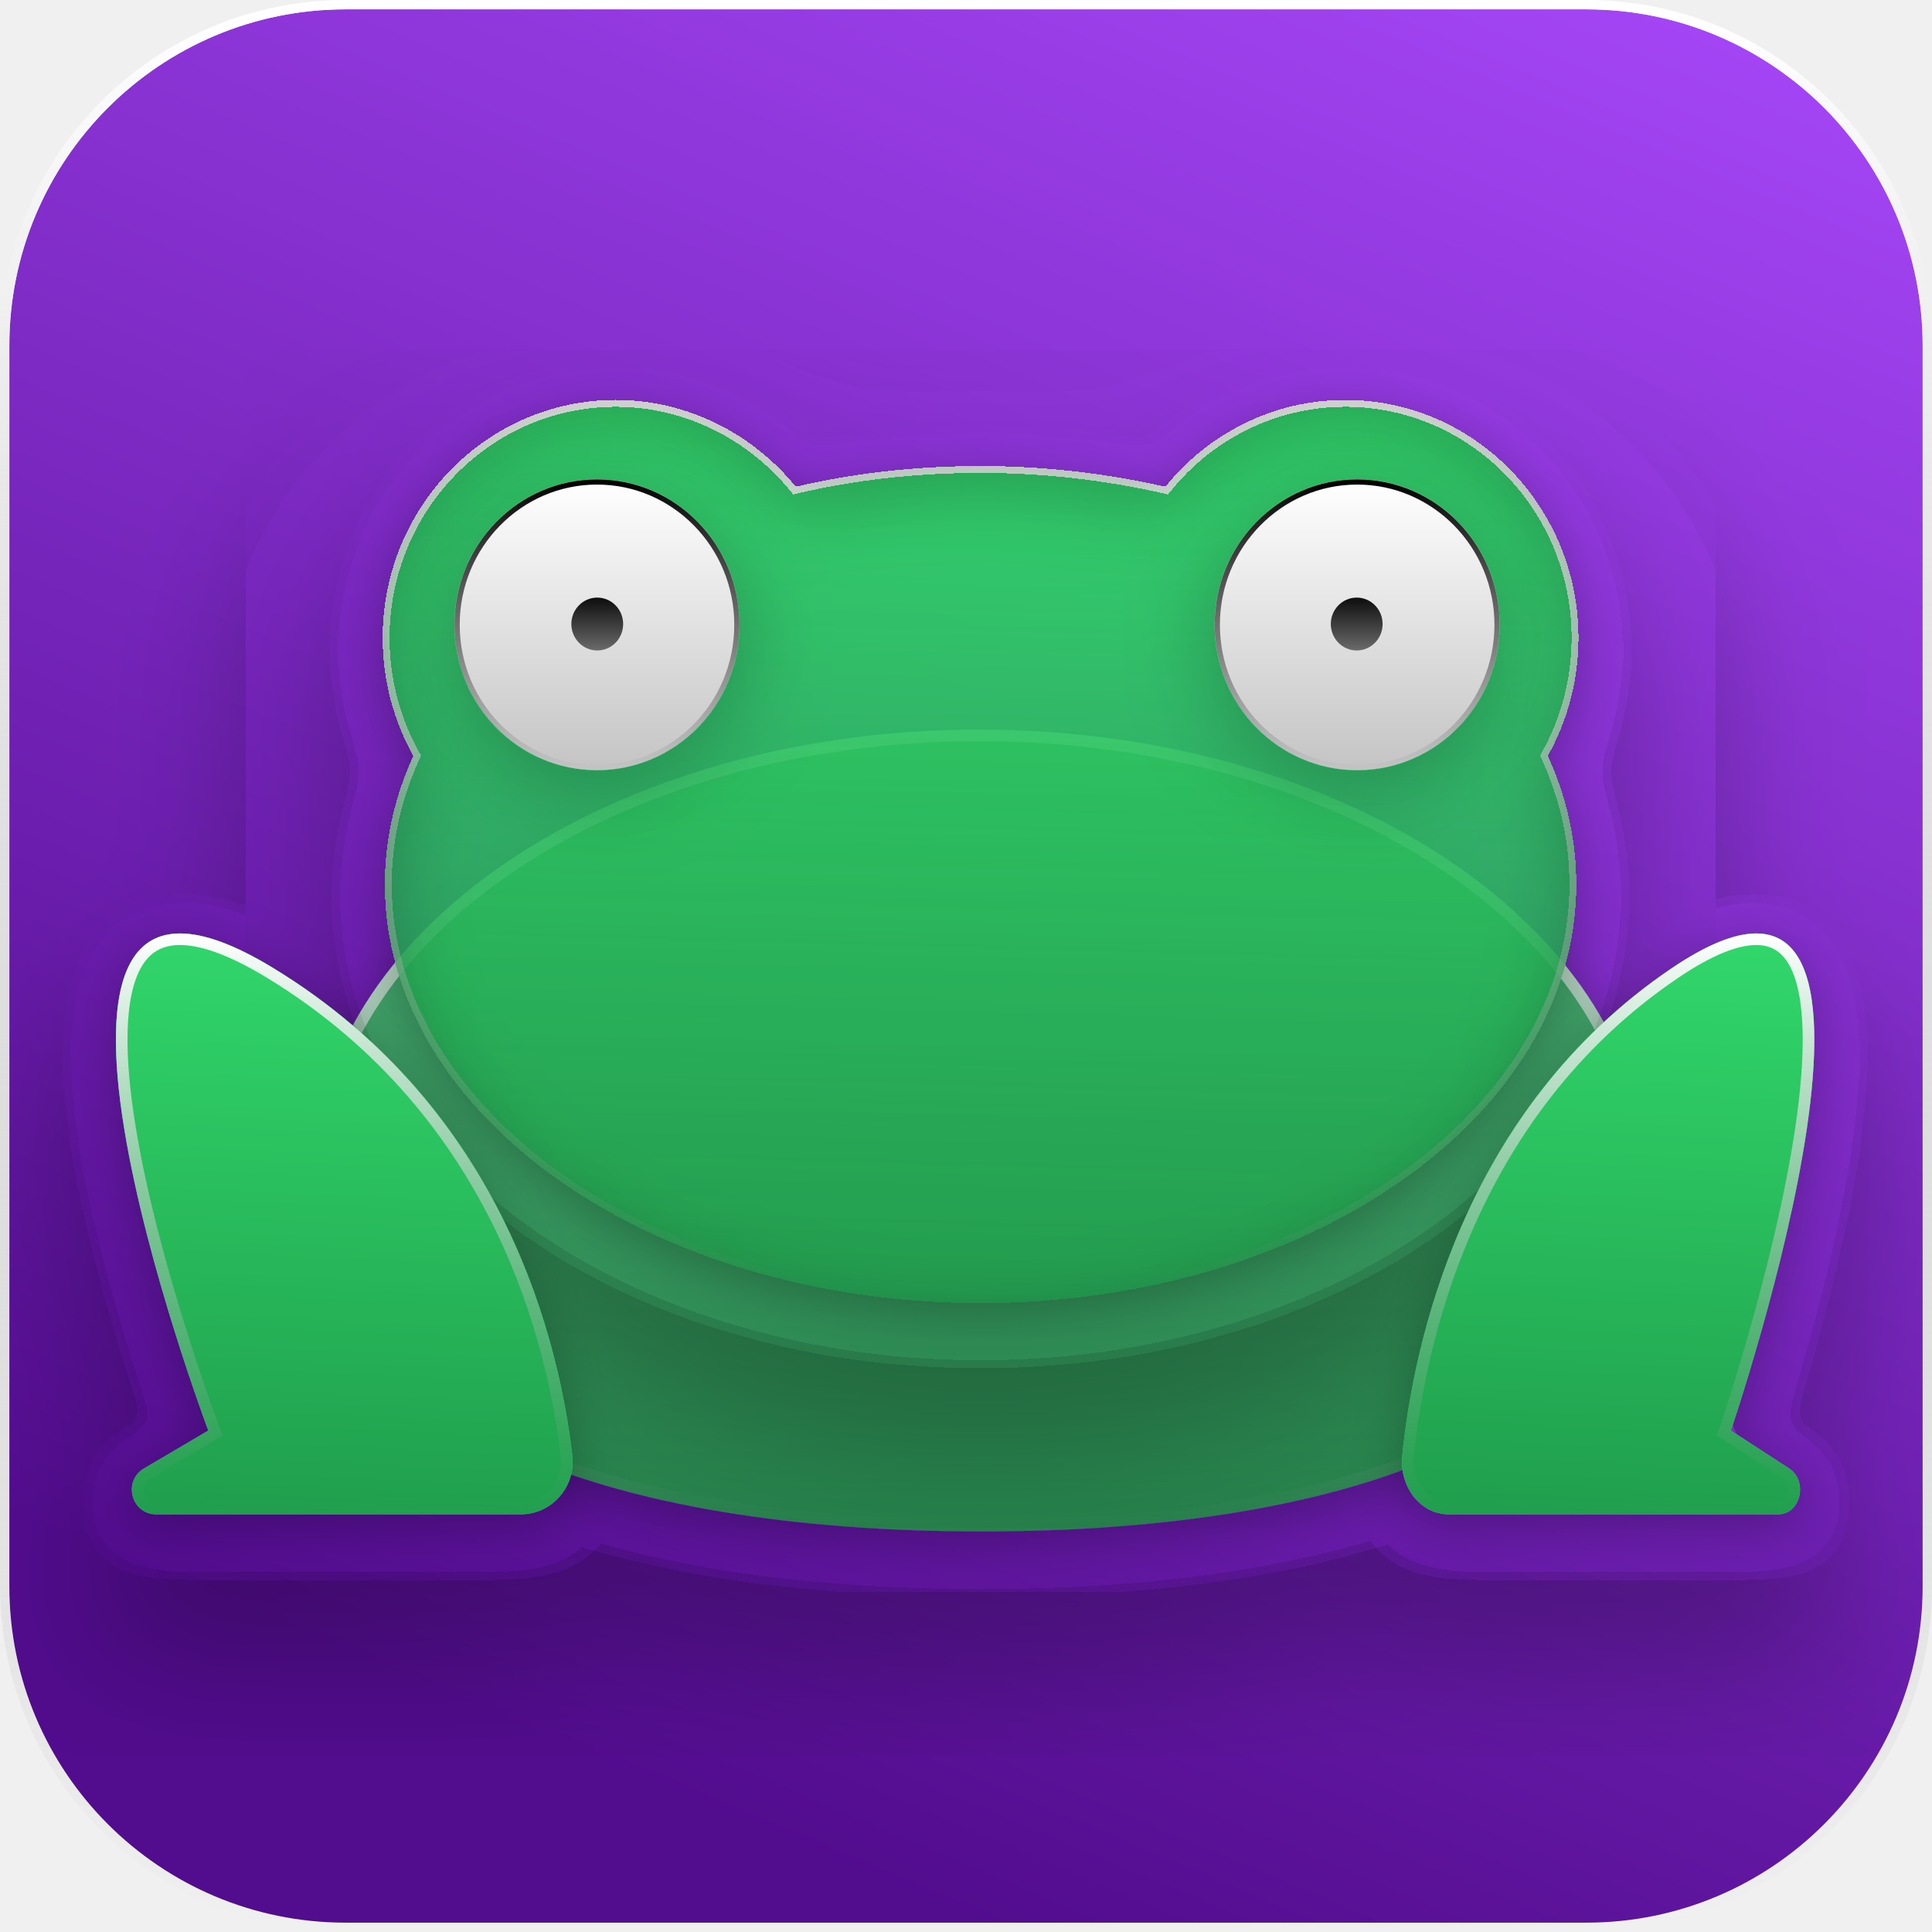
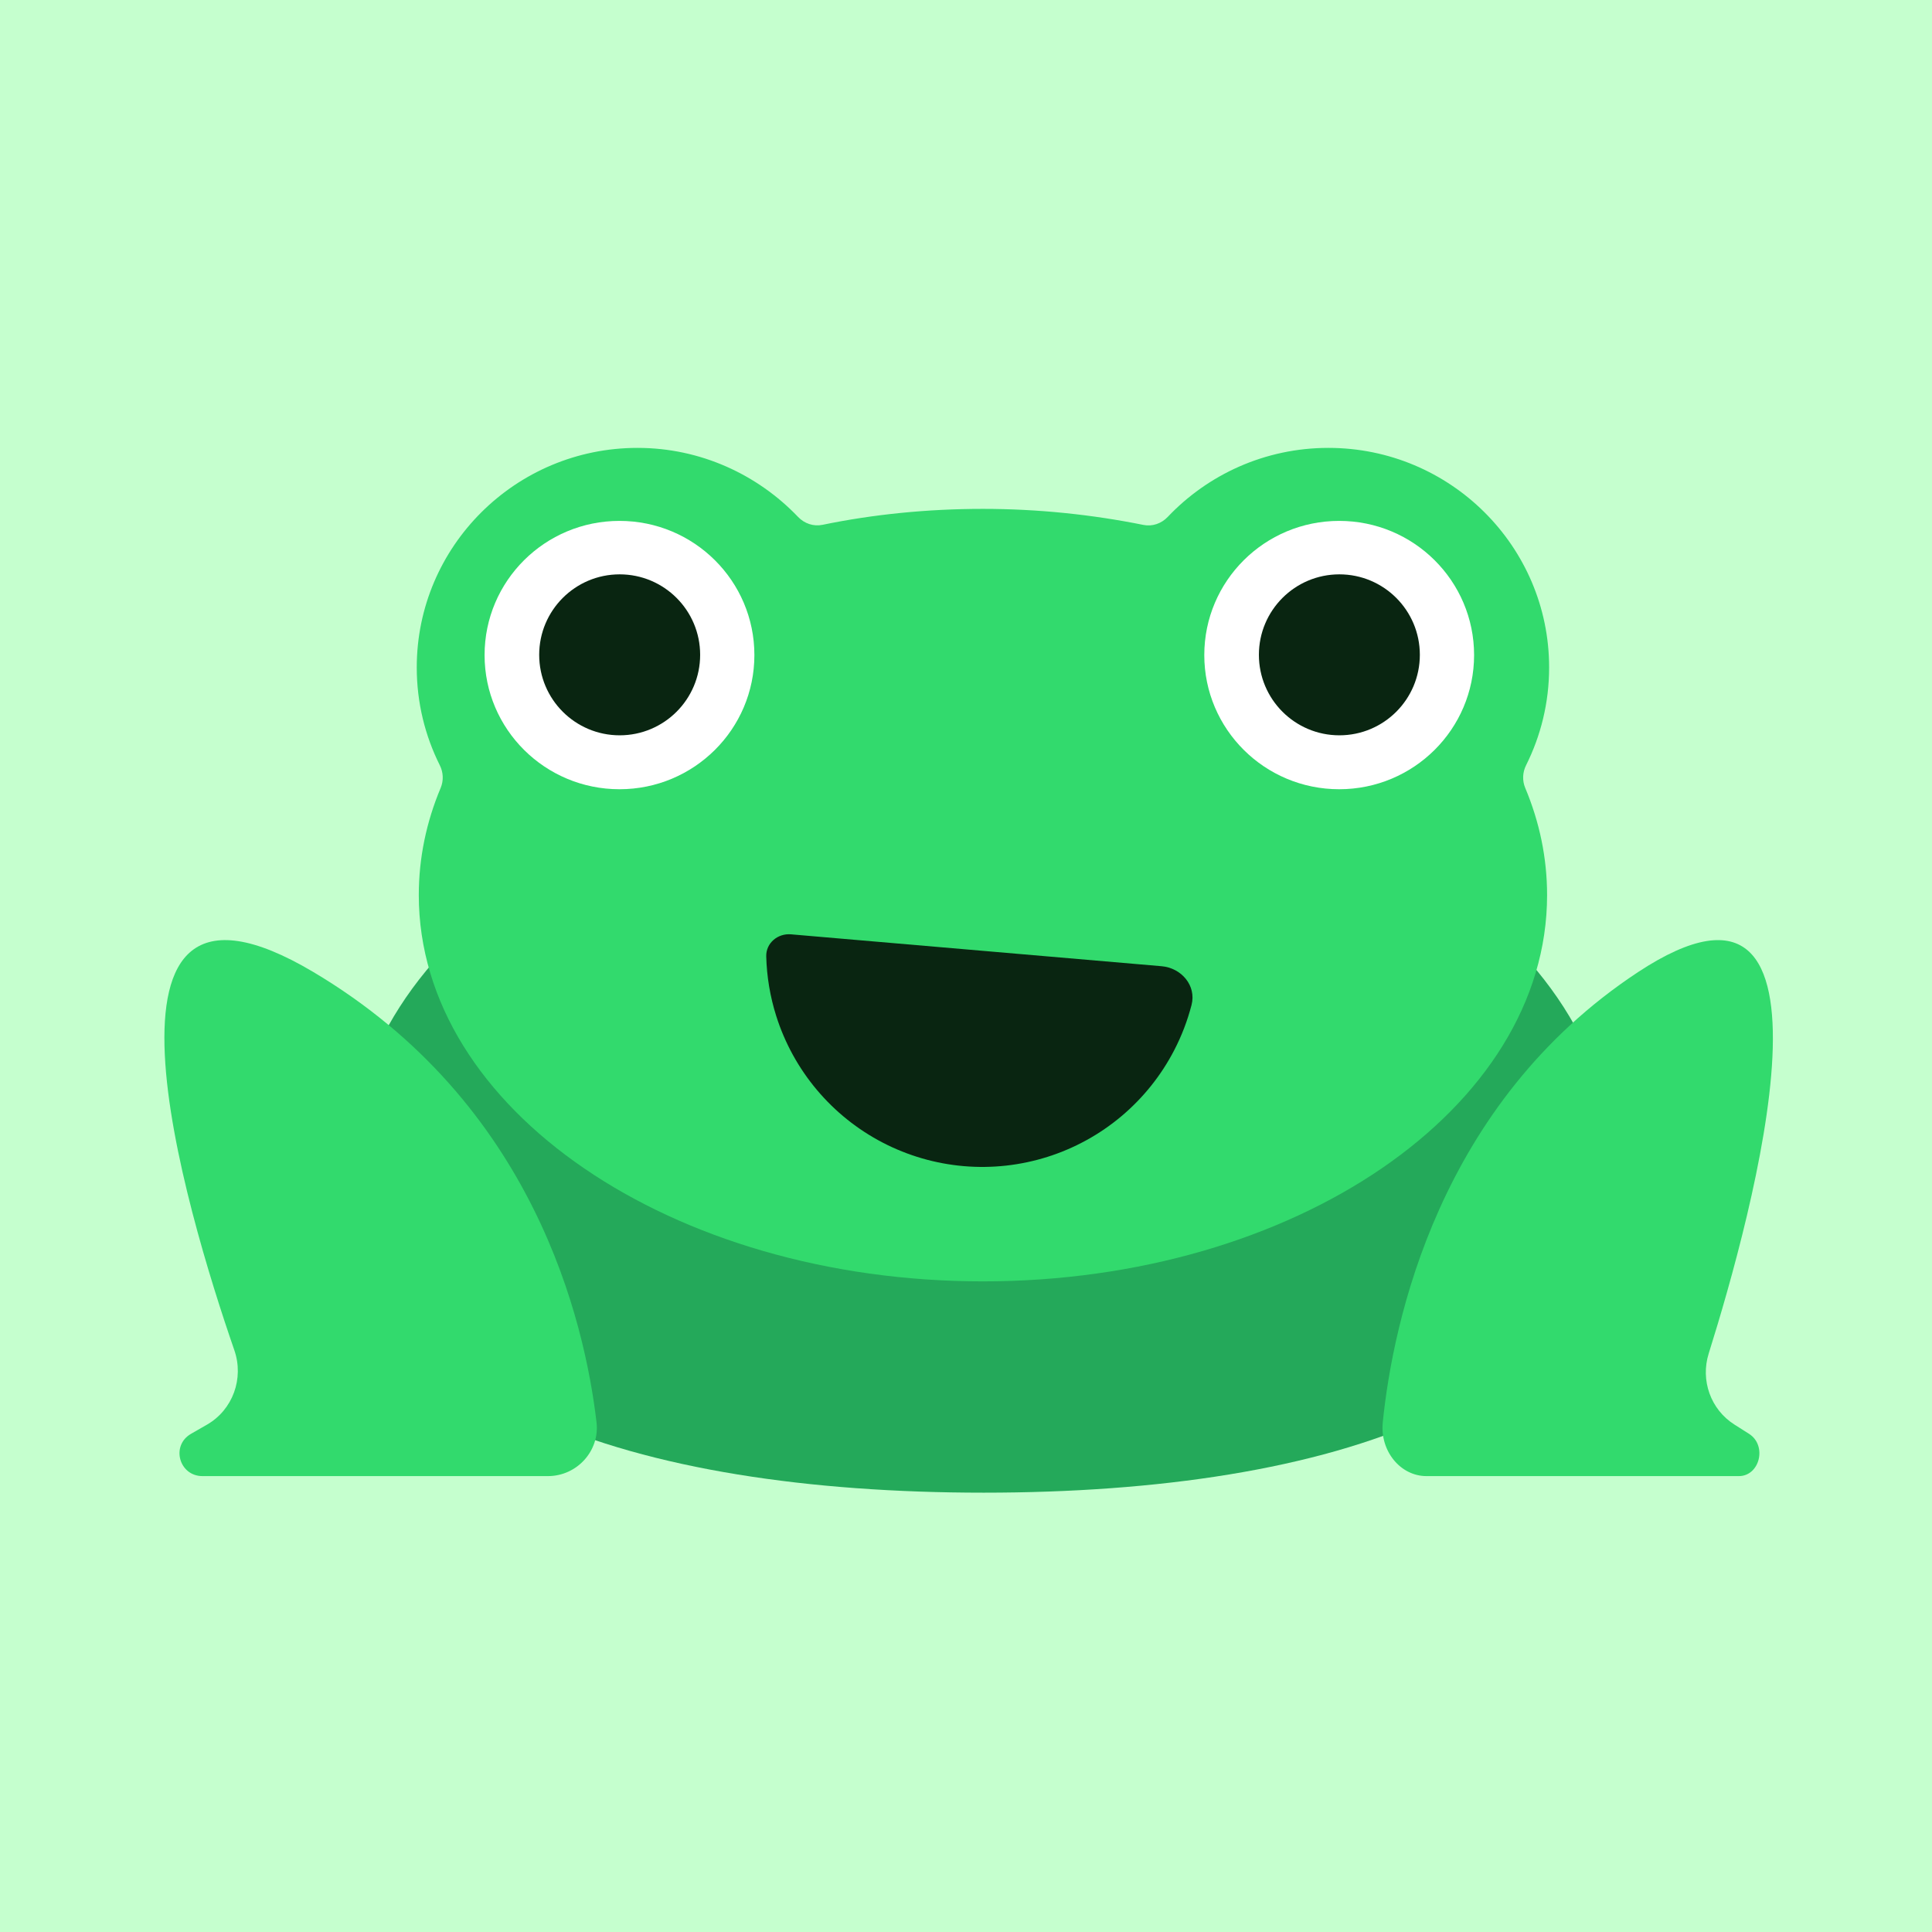
- <svg xmlns="http://www.w3.org/2000/svg" width="1034" height="1034" viewBox="0 0 1034 1034" fill="none">
-   <g clip-path="url(#clip0_3_387)">
-     <rect x="5" y="5" width="1024" height="1024" rx="180" fill="url(#paint0_linear_3_387)" />
-     <g filter="url(#filter0_d_3_387)">
-       <g filter="url(#filter1_d_3_387)">
-         <path d="M881.03 631.922C881.03 765.377 722.297 819.609 525.209 819.609C328.122 819.609 167.078 765.377 167.078 631.922C167.078 498.466 326.966 390.476 524.054 390.476C721.142 390.476 881.03 498.702 881.03 631.922Z" fill="url(#paint1_linear_3_387)" />
-         <path d="M877.935 631.922C877.935 697.086 839.32 743.105 775.711 773.011C711.982 802.973 623.549 816.514 525.209 816.514C426.871 816.514 337.854 802.973 273.543 773.006C209.341 743.09 170.173 697.064 170.173 631.922C170.173 566.53 209.343 507.018 273.391 463.716C337.423 420.427 426.044 393.57 524.054 393.57C622.062 393.57 710.684 420.485 774.716 463.804C838.766 507.136 877.935 566.649 877.935 631.922Z" stroke="url(#paint2_linear_3_387)" stroke-width="6.189" />
-       </g>
-       <g filter="url(#filter2_d_3_387)">
-         <g filter="url(#filter3_bdi_3_387)">
-           <path d="M844.809 341.36C844.809 271.096 788.894 214.035 720.041 214.035C681.224 214.035 646.566 232.191 623.692 260.485C592.5 253.412 559.228 249.403 524.801 249.403C490.374 249.403 457.103 253.176 425.911 260.485C402.806 232.191 368.148 214.035 329.562 214.035C260.708 214.035 204.794 271.096 204.794 341.36C204.794 364.467 210.801 385.924 221.198 404.551C211.263 426.244 205.949 449.351 205.949 473.401C205.949 597.19 348.739 697.399 524.801 697.399C700.863 697.399 843.654 597.19 843.654 473.401C843.654 449.351 838.339 426.244 828.404 404.551C838.801 385.924 844.809 364.467 844.809 341.36Z" fill="url(#paint3_linear_3_387)" shape-rendering="crispEdges" />
-           <path d="M623.283 262.289L624.406 262.543L625.13 261.648C647.675 233.76 681.816 215.884 720.041 215.884C787.838 215.884 842.96 272.081 842.96 341.36C842.96 364.141 837.038 385.289 826.789 403.65L826.332 404.469L826.723 405.321C836.553 426.784 841.804 449.63 841.804 473.401C841.804 534.529 806.551 590.022 749.188 630.307C691.83 670.59 612.498 695.55 524.801 695.55C437.104 695.55 357.773 670.59 300.415 630.307C243.051 590.022 207.798 534.529 207.798 473.401C207.798 449.63 213.05 426.784 222.88 405.321L223.27 404.469L222.813 403.65C212.564 385.289 206.643 364.141 206.643 341.36C206.643 272.081 261.765 215.884 329.562 215.884C367.552 215.884 401.698 233.758 424.478 261.655L425.209 262.549L426.333 262.286C457.379 255.011 490.509 251.253 524.801 251.253C559.085 251.253 592.22 255.244 623.283 262.289Z" stroke="url(#paint4_linear_3_387)" stroke-width="3.699" shape-rendering="crispEdges" />
-         </g>
-         <g filter="url(#filter4_d_3_387)">
-           <path d="M319.51 412.192C361.621 412.192 395.758 377.355 395.758 334.382C395.758 291.409 361.621 256.572 319.51 256.572C277.4 256.572 243.263 291.409 243.263 334.382C243.263 377.355 277.4 412.192 319.51 412.192Z" fill="url(#paint5_linear_3_387)" />
-           <path d="M394.371 334.382C394.371 376.616 360.828 410.805 319.51 410.805C278.193 410.805 244.65 376.616 244.65 334.382C244.65 292.148 278.193 257.959 319.51 257.959C360.828 257.959 394.371 292.148 394.371 334.382Z" stroke="url(#paint6_linear_3_387)" stroke-width="2.774" />
-         </g>
-         <g filter="url(#filter5_d_3_387)">
-           <path d="M726.353 412.192C768.463 412.192 802.6 377.355 802.6 334.382C802.6 291.409 768.463 256.572 726.353 256.572C684.243 256.572 650.106 291.409 650.106 334.382C650.106 377.355 684.243 412.192 726.353 412.192Z" fill="url(#paint7_linear_3_387)" />
-           <path d="M801.213 334.382C801.213 376.616 767.671 410.805 726.353 410.805C685.035 410.805 651.493 376.616 651.493 334.382C651.493 292.148 685.035 257.959 726.353 257.959C767.671 257.959 801.213 292.148 801.213 334.382Z" stroke="url(#paint8_linear_3_387)" stroke-width="2.774" />
-         </g>
-       </g>
-       <g filter="url(#filter6_bd_3_387)">
-         <path d="M278.797 810.438C295.201 810.438 308.14 795.819 306.292 779.314C299.591 720.839 271.172 594.221 146.172 518.062C-20.185 416.673 111.515 765.639 111.515 765.639L77.088 785.916C65.535 792.754 70.387 810.438 83.557 810.438H278.797Z" fill="#32DA6D" />
-         <path d="M278.797 810.438C295.201 810.438 308.14 795.819 306.292 779.314C299.591 720.839 271.172 594.221 146.172 518.062C-20.185 416.673 111.515 765.639 111.515 765.639L77.088 785.916C65.535 792.754 70.387 810.438 83.557 810.438H278.797Z" fill="url(#paint9_linear_3_387)" />
-         <path d="M111.515 765.639C114.41 764.546 114.409 764.545 114.409 764.543L114.404 764.532L114.387 764.486L114.318 764.301C114.256 764.136 114.164 763.889 114.043 763.563C113.801 762.911 113.443 761.943 112.983 760.683C112.063 758.163 110.734 754.477 109.101 749.818C105.834 740.5 101.35 727.299 96.489 711.772C86.759 680.696 75.544 640.405 69.514 603.333C66.498 584.794 64.794 567.153 65.194 551.922C65.595 536.62 68.113 524.112 73.23 515.562C78.201 507.257 85.688 502.538 96.88 502.685C108.375 502.835 123.939 508.135 144.562 520.704L144.562 520.705C268.345 596.123 296.558 721.546 303.217 779.666C304.86 794.37 293.318 807.344 278.797 807.344H83.557C73.617 807.344 69.752 793.858 78.66 788.582C78.662 788.581 78.663 788.58 78.664 788.579L113.085 768.305L115.33 766.983L114.41 764.546L111.515 765.639Z" stroke="url(#paint10_linear_3_387)" stroke-width="6.189" />
-       </g>
-       <g filter="url(#filter7_bd_3_387)">
-         <path d="M775.218 810.438C760.431 810.438 748.878 795.819 750.496 779.314C756.272 721.075 782.15 594.221 894.904 518.062C1045.32 416.673 926.327 765.639 926.327 765.639L957.519 785.916C967.916 792.754 963.526 810.438 951.742 810.438H775.218Z" fill="#32DA6D" />
-         <path d="M775.218 810.438C760.431 810.438 748.878 795.819 750.496 779.314C756.272 721.075 782.15 594.221 894.904 518.062C1045.32 416.673 926.327 765.639 926.327 765.639L957.519 785.916C967.916 792.754 963.526 810.438 951.742 810.438H775.218Z" fill="url(#paint11_linear_3_387)" />
-         <path d="M926.327 765.639L923.398 764.64L922.62 766.92L924.64 768.233L955.818 788.502C955.821 788.504 955.824 788.505 955.826 788.507C959.698 791.059 960.974 795.723 959.94 800.017C958.901 804.329 955.808 807.344 951.742 807.344H775.218C762.653 807.344 752.097 794.718 753.575 779.618C759.324 721.657 785.052 595.995 896.636 520.626C915.277 508.061 929.252 502.833 939.484 502.685C944.53 502.612 948.639 503.773 952.018 505.885C955.414 508.006 958.248 511.198 960.549 515.446C965.198 524.03 967.484 536.585 967.853 551.916C968.219 567.172 966.682 584.832 963.959 603.38C958.514 640.471 948.382 680.775 939.591 711.855C935.199 727.384 931.148 740.588 928.196 749.908C926.72 754.567 925.519 758.255 924.688 760.775C924.272 762.035 923.949 763.004 923.73 763.656C923.62 763.982 923.537 764.229 923.481 764.394L923.418 764.58L923.403 764.626L923.399 764.637C923.398 764.639 923.398 764.64 926.327 765.639Z" stroke="url(#paint12_linear_3_387)" stroke-width="6.189" />
-       </g>
-       <path d="M319.648 348.128C327.305 348.128 333.511 341.794 333.511 333.981C333.511 326.168 327.305 319.834 319.648 319.834C311.992 319.834 305.785 326.168 305.785 333.981C305.785 341.794 311.992 348.128 319.648 348.128Z" fill="url(#paint13_linear_3_387)" />
-       <path d="M726.107 348.128C733.764 348.128 739.97 341.794 739.97 333.981C739.97 326.168 733.764 319.834 726.107 319.834C718.451 319.834 712.244 326.168 712.244 333.981C712.244 341.794 718.451 348.128 726.107 348.128Z" fill="url(#paint14_linear_3_387)" />
-     </g>
+ <svg xmlns="http://www.w3.org/2000/svg" width="166" height="166" viewBox="0 0 166 166" fill="none">
+   <g clip-path="url(#clip0_780_610)">
+     <rect width="166" height="166" fill="#C5FFCE" />
+     <path d="M138.614 100.445C138.614 120.217 114.483 128.252 84.522 128.252C54.56 128.252 30.078 120.217 30.078 100.445C30.078 80.673 54.385 64.673 84.346 64.673C114.307 64.673 138.614 80.707 138.614 100.445Z" fill="#24A95A" />
+     <path d="M133.103 57.347C133.103 46.937 124.603 38.483 114.136 38.483C108.693 38.483 103.787 40.772 100.33 44.417C99.794 44.982 99.012 45.257 98.249 45.103C93.869 44.219 89.236 43.723 84.456 43.723C79.676 43.723 75.043 44.19 70.663 45.095C69.9 45.253 69.114 44.983 68.575 44.419C65.09 40.773 60.187 38.483 54.775 38.483C44.308 38.483 35.808 46.937 35.808 57.347C35.808 60.384 36.526 63.227 37.791 65.757C38.094 66.363 38.125 67.072 37.863 67.697C36.635 70.621 35.983 73.709 35.983 76.91C35.983 95.25 57.691 110.097 84.456 110.097C111.221 110.097 132.928 95.25 132.928 76.91C132.928 73.709 132.276 70.621 131.048 67.697C130.786 67.072 130.817 66.363 131.12 65.757C132.385 63.227 133.103 60.384 133.103 57.347Z" fill="#32DA6D" />
+     <path d="M53.227 67.812C59.629 67.812 64.818 62.651 64.818 56.284C64.818 49.917 59.629 44.756 53.227 44.756C46.825 44.756 41.636 49.917 41.636 56.284C41.636 62.651 46.825 67.812 53.227 67.812Z" fill="white" />
+     <path d="M115.065 67.812C121.466 67.812 126.656 62.651 126.656 56.284C126.656 49.917 121.466 44.756 115.065 44.756C108.663 44.756 103.474 49.917 103.474 56.284C103.474 62.651 108.663 67.812 115.065 67.812Z" fill="white" />
+     <path d="M47.076 126.829C49.57 126.829 51.537 124.663 51.256 122.218C50.237 113.554 45.917 94.795 26.914 83.512C6.084 71.139 15.994 104.034 20.137 116.019C20.974 118.443 20.003 121.135 17.778 122.412L16.412 123.196C14.656 124.209 15.393 126.829 17.396 126.829H47.076Z" fill="#32DA6D" />
+     <path d="M122.566 126.829C120.318 126.829 118.562 124.663 118.808 122.218C119.686 113.589 123.62 94.795 140.761 83.512C159.741 71.043 150.503 104.548 146.815 116.294C146.092 118.598 146.982 121.107 149.022 122.399L150.28 123.196C151.86 124.209 151.193 126.829 149.402 126.829H122.566Z" fill="#32DA6D" />
+     <path d="M53.243 63.179C57.062 63.179 60.158 60.083 60.158 56.264C60.158 52.445 57.062 49.349 53.243 49.349C49.424 49.349 46.328 52.445 46.328 56.264C46.328 60.083 49.424 63.179 53.243 63.179Z" fill="#092511" />
+     <path d="M115.081 63.179C118.9 63.179 121.995 60.083 121.995 56.264C121.995 52.445 118.9 49.349 115.081 49.349C111.262 49.349 108.166 52.445 108.166 56.264C108.166 60.083 111.262 63.179 115.081 63.179Z" fill="#092511" />
+     <path d="M99.799 83.018C101.514 83.165 102.81 84.686 102.378 86.352C102.029 87.698 101.529 89.004 100.886 90.244C99.763 92.409 98.225 94.332 96.359 95.902C94.493 97.472 92.336 98.66 90.011 99.396C87.686 100.133 85.239 100.405 82.809 100.196C80.379 99.987 78.014 99.301 75.849 98.178C73.685 97.055 71.762 95.517 70.192 93.651C68.621 91.785 67.434 89.628 66.697 87.303C66.17 85.64 65.881 83.913 65.836 82.176C65.806 81.029 66.824 80.181 67.967 80.279L84.401 81.693L99.799 83.018Z" fill="#092511" />
  </g>
-   <rect x="2.5" y="2.5" width="1029" height="1029" rx="182.5" stroke="url(#paint15_linear_3_387)" stroke-width="5" />
  <defs>
-     <filter id="filter0_d_3_387" x="-10.96" y="187.693" width="1054.96" height="751.973" filterUnits="userSpaceOnUse" color-interpolation-filters="sRGB">
-       <feFlood flood-opacity="0" result="BackgroundImageFix" />
-       <feColorMatrix in="SourceAlpha" type="matrix" values="0 0 0 0 0 0 0 0 0 0 0 0 0 0 0 0 0 0 127 0" result="hardAlpha" />
-       <feOffset dy="47" />
-       <feGaussianBlur stdDeviation="36.5" />
-       <feComposite in2="hardAlpha" operator="out" />
-       <feColorMatrix type="matrix" values="0 0 0 0 0 0 0 0 0 0 0 0 0 0 0 0 0 0 0.25 0" />
-       <feBlend mode="normal" in2="BackgroundImageFix" result="effect1_dropShadow_3_387" />
-       <feBlend mode="normal" in="SourceGraphic" in2="effect1_dropShadow_3_387" result="shape" />
-     </filter>
-     <filter id="filter1_d_3_387" x="141.188" y="371.058" width="765.732" height="480.913" filterUnits="userSpaceOnUse" color-interpolation-filters="sRGB">
-       <feFlood flood-opacity="0" result="BackgroundImageFix" />
-       <feColorMatrix in="SourceAlpha" type="matrix" values="0 0 0 0 0 0 0 0 0 0 0 0 0 0 0 0 0 0 127 0" result="hardAlpha" />
-       <feOffset dy="6.472" />
-       <feGaussianBlur stdDeviation="12.945" />
-       <feComposite in2="hardAlpha" operator="out" />
-       <feColorMatrix type="matrix" values="0 0 0 0 0 0 0 0 0 0 0 0 0 0 0 0 0 0 0.25 0" />
-       <feBlend mode="normal" in2="BackgroundImageFix" result="effect1_dropShadow_3_387" />
-       <feBlend mode="normal" in="SourceGraphic" in2="effect1_dropShadow_3_387" result="shape" />
-     </filter>
-     <filter id="filter2_d_3_387" x="131.794" y="188.035" width="786.015" height="629.364" filterUnits="userSpaceOnUse" color-interpolation-filters="sRGB">
-       <feFlood flood-opacity="0" result="BackgroundImageFix" />
-       <feColorMatrix in="SourceAlpha" type="matrix" values="0 0 0 0 0 0 0 0 0 0 0 0 0 0 0 0 0 0 127 0" result="hardAlpha" />
-       <feOffset dy="47" />
-       <feGaussianBlur stdDeviation="36.5" />
-       <feComposite in2="hardAlpha" operator="out" />
-       <feColorMatrix type="matrix" values="0 0 0 0 0 0 0 0 0 0 0 0 0 0 0 0 0 0 0.25 0" />
-       <feBlend mode="normal" in2="BackgroundImageFix" result="effect1_dropShadow_3_387" />
-       <feBlend mode="normal" in="SourceGraphic" in2="effect1_dropShadow_3_387" result="shape" />
-     </filter>
-     <filter id="filter3_bdi_3_387" x="146.541" y="155.783" width="756.52" height="599.869" filterUnits="userSpaceOnUse" color-interpolation-filters="sRGB">
-       <feFlood flood-opacity="0" result="BackgroundImageFix" />
-       <feGaussianBlur in="BackgroundImageFix" stdDeviation="29.126" />
-       <feComposite in2="SourceAlpha" operator="in" result="effect1_backgroundBlur_3_387" />
-       <feColorMatrix in="SourceAlpha" type="matrix" values="0 0 0 0 0 0 0 0 0 0 0 0 0 0 0 0 0 0 127 0" result="hardAlpha" />
-       <feOffset dy="6.472" />
-       <feGaussianBlur stdDeviation="12.945" />
-       <feComposite in2="hardAlpha" operator="out" />
-       <feColorMatrix type="matrix" values="0 0 0 0 0 0 0 0 0 0 0 0 0 0 0 0 0 0 0.25 0" />
-       <feBlend mode="normal" in2="effect1_backgroundBlur_3_387" result="effect2_dropShadow_3_387" />
-       <feBlend mode="normal" in="SourceGraphic" in2="effect2_dropShadow_3_387" result="shape" />
-       <feColorMatrix in="SourceAlpha" type="matrix" values="0 0 0 0 0 0 0 0 0 0 0 0 0 0 0 0 0 0 127 0" result="hardAlpha" />
-       <feOffset dy="12.945" />
-       <feGaussianBlur stdDeviation="20.804" />
-       <feComposite in2="hardAlpha" operator="arithmetic" k2="-1" k3="1" />
-       <feColorMatrix type="matrix" values="0 0 0 0 0 0 0 0 0 0 0 0 0 0 0 0 0 0 0.25 0" />
-       <feBlend mode="normal" in2="shape" result="effect3_innerShadow_3_387" />
-     </filter>
-     <filter id="filter4_d_3_387" x="194.257" y="214.963" width="250.507" height="253.632" filterUnits="userSpaceOnUse" color-interpolation-filters="sRGB">
-       <feFlood flood-opacity="0" result="BackgroundImageFix" />
-       <feColorMatrix in="SourceAlpha" type="matrix" values="0 0 0 0 0 0 0 0 0 0 0 0 0 0 0 0 0 0 127 0" result="hardAlpha" />
-       <feOffset dy="7.397" />
-       <feGaussianBlur stdDeviation="24.503" />
-       <feComposite in2="hardAlpha" operator="out" />
-       <feColorMatrix type="matrix" values="0 0 0 0 0 0 0 0 0 0 0 0 0 0 0 0 0 0 0.25 0" />
-       <feBlend mode="normal" in2="BackgroundImageFix" result="effect1_dropShadow_3_387" />
-       <feBlend mode="normal" in="SourceGraphic" in2="effect1_dropShadow_3_387" result="shape" />
-     </filter>
-     <filter id="filter5_d_3_387" x="601.1" y="214.963" width="250.507" height="253.632" filterUnits="userSpaceOnUse" color-interpolation-filters="sRGB">
-       <feFlood flood-opacity="0" result="BackgroundImageFix" />
-       <feColorMatrix in="SourceAlpha" type="matrix" values="0 0 0 0 0 0 0 0 0 0 0 0 0 0 0 0 0 0 127 0" result="hardAlpha" />
-       <feOffset dy="7.397" />
-       <feGaussianBlur stdDeviation="24.503" />
-       <feComposite in2="hardAlpha" operator="out" />
-       <feColorMatrix type="matrix" values="0 0 0 0 0 0 0 0 0 0 0 0 0 0 0 0 0 0 0.25 0" />
-       <feBlend mode="normal" in2="BackgroundImageFix" result="effect1_dropShadow_3_387" />
-       <feBlend mode="normal" in="SourceGraphic" in2="effect1_dropShadow_3_387" result="shape" />
-     </filter>
-     <filter id="filter6_bd_3_387" x="3.789" y="441.334" width="360.931" height="427.356" filterUnits="userSpaceOnUse" color-interpolation-filters="sRGB">
-       <feFlood flood-opacity="0" result="BackgroundImageFix" />
-       <feGaussianBlur in="BackgroundImageFix" stdDeviation="29.126" />
-       <feComposite in2="SourceAlpha" operator="in" result="effect1_backgroundBlur_3_387" />
-       <feColorMatrix in="SourceAlpha" type="matrix" values="0 0 0 0 0 0 0 0 0 0 0 0 0 0 0 0 0 0 127 0" result="hardAlpha" />
-       <feOffset dy="6.472" />
-       <feGaussianBlur stdDeviation="12.945" />
-       <feComposite in2="hardAlpha" operator="out" />
-       <feColorMatrix type="matrix" values="0 0 0 0 0 0 0 0 0 0 0 0 0 0 0 0 0 0 0.25 0" />
-       <feBlend mode="normal" in2="effect1_backgroundBlur_3_387" result="effect2_dropShadow_3_387" />
-       <feBlend mode="normal" in="SourceGraphic" in2="effect2_dropShadow_3_387" result="shape" />
-     </filter>
-     <filter id="filter7_bd_3_387" x="692.092" y="441.334" width="337.161" height="427.356" filterUnits="userSpaceOnUse" color-interpolation-filters="sRGB">
-       <feFlood flood-opacity="0" result="BackgroundImageFix" />
-       <feGaussianBlur in="BackgroundImageFix" stdDeviation="29.126" />
-       <feComposite in2="SourceAlpha" operator="in" result="effect1_backgroundBlur_3_387" />
-       <feColorMatrix in="SourceAlpha" type="matrix" values="0 0 0 0 0 0 0 0 0 0 0 0 0 0 0 0 0 0 127 0" result="hardAlpha" />
-       <feOffset dy="6.472" />
-       <feGaussianBlur stdDeviation="12.945" />
-       <feComposite in2="hardAlpha" operator="out" />
-       <feColorMatrix type="matrix" values="0 0 0 0 0 0 0 0 0 0 0 0 0 0 0 0 0 0 0.25 0" />
-       <feBlend mode="normal" in2="effect1_backgroundBlur_3_387" result="effect2_dropShadow_3_387" />
-       <feBlend mode="normal" in="SourceGraphic" in2="effect2_dropShadow_3_387" result="shape" />
-     </filter>
-     <linearGradient id="paint0_linear_3_387" x1="986" y1="-81" x2="517" y2="1029" gradientUnits="userSpaceOnUse">
-       <stop stop-color="#AC4BFF" />
-       <stop offset="1" stop-color="#520C8E" />
-     </linearGradient>
-     <linearGradient id="paint1_linear_3_387" x1="524.054" y1="390.476" x2="524.054" y2="819.608" gradientUnits="userSpaceOnUse">
-       <stop stop-color="#4BAF74" />
-       <stop offset="1" stop-color="#26824B" />
-     </linearGradient>
-     <linearGradient id="paint2_linear_3_387" x1="524.054" y1="390.476" x2="524.054" y2="819.608" gradientUnits="userSpaceOnUse">
-       <stop stop-color="white" />
-       <stop offset="1" stop-color="#9B9B9B" stop-opacity="0" />
-     </linearGradient>
-     <linearGradient id="paint3_linear_3_387" x1="538.691" y1="184.569" x2="524.801" y2="697.399" gradientUnits="userSpaceOnUse">
-       <stop stop-color="#32DA6D" />
-       <stop offset="1" stop-color="#209F4D" stop-opacity="0.81" />
-     </linearGradient>
-     <linearGradient id="paint4_linear_3_387" x1="524.801" y1="214.035" x2="524.801" y2="697.399" gradientUnits="userSpaceOnUse">
-       <stop stop-color="white" />
-       <stop offset="1" stop-color="#9B9B9B" stop-opacity="0" />
-     </linearGradient>
-     <linearGradient id="paint5_linear_3_387" x1="319.51" y1="256.572" x2="319.51" y2="412.192" gradientUnits="userSpaceOnUse">
-       <stop stop-color="white" />
-       <stop offset="1" stop-color="#C4C4C4" />
-     </linearGradient>
-     <linearGradient id="paint6_linear_3_387" x1="319.51" y1="256.572" x2="319.51" y2="412.192" gradientUnits="userSpaceOnUse">
-       <stop />
-       <stop offset="1" stop-opacity="0" />
-     </linearGradient>
-     <linearGradient id="paint7_linear_3_387" x1="726.353" y1="256.572" x2="726.353" y2="412.192" gradientUnits="userSpaceOnUse">
-       <stop stop-color="white" />
-       <stop offset="1" stop-color="#C4C4C4" />
-     </linearGradient>
-     <linearGradient id="paint8_linear_3_387" x1="726.353" y1="256.572" x2="726.353" y2="412.192" gradientUnits="userSpaceOnUse">
-       <stop />
-       <stop offset="1" stop-opacity="0" />
-     </linearGradient>
-     <linearGradient id="paint9_linear_3_387" x1="189.559" y1="480.637" x2="174.538" y2="809.995" gradientUnits="userSpaceOnUse">
-       <stop stop-color="#32DA6D" />
-       <stop offset="1" stop-color="#209F4D" />
-     </linearGradient>
-     <linearGradient id="paint10_linear_3_387" x1="184.255" y1="499.587" x2="184.255" y2="810.438" gradientUnits="userSpaceOnUse">
-       <stop stop-color="white" />
-       <stop offset="1" stop-color="#9B9B9B" stop-opacity="0" />
-     </linearGradient>
-     <linearGradient id="paint11_linear_3_387" x1="865.461" y1="480.637" x2="848.83" y2="809.84" gradientUnits="userSpaceOnUse">
-       <stop stop-color="#32DA6D" />
-       <stop offset="1" stop-color="#209F4D" />
-     </linearGradient>
-     <linearGradient id="paint12_linear_3_387" x1="860.673" y1="499.587" x2="860.673" y2="810.438" gradientUnits="userSpaceOnUse">
-       <stop stop-color="white" />
-       <stop offset="1" stop-color="#9B9B9B" stop-opacity="0" />
-     </linearGradient>
-     <linearGradient id="paint13_linear_3_387" x1="319.648" y1="319.834" x2="319.648" y2="348.128" gradientUnits="userSpaceOnUse">
-       <stop stop-color="#0D0D0D" />
-       <stop offset="1" stop-color="#6A6A6A" />
-     </linearGradient>
-     <linearGradient id="paint14_linear_3_387" x1="726.107" y1="319.834" x2="726.107" y2="348.128" gradientUnits="userSpaceOnUse">
-       <stop stop-color="#0D0D0D" />
-       <stop offset="1" stop-color="#6A6A6A" />
-     </linearGradient>
-     <linearGradient id="paint15_linear_3_387" x1="517" y1="5" x2="517" y2="1029" gradientUnits="userSpaceOnUse">
-       <stop stop-color="white" />
-       <stop offset="1" stop-color="#9B9B9B" stop-opacity="0" />
-     </linearGradient>
-     <clipPath id="clip0_3_387">
-       <rect x="5" y="5" width="1024" height="1024" rx="180" fill="white" />
+     <clipPath id="clip0_780_610">
+       <rect width="166" height="166" fill="white" />
    </clipPath>
  </defs>
</svg>
